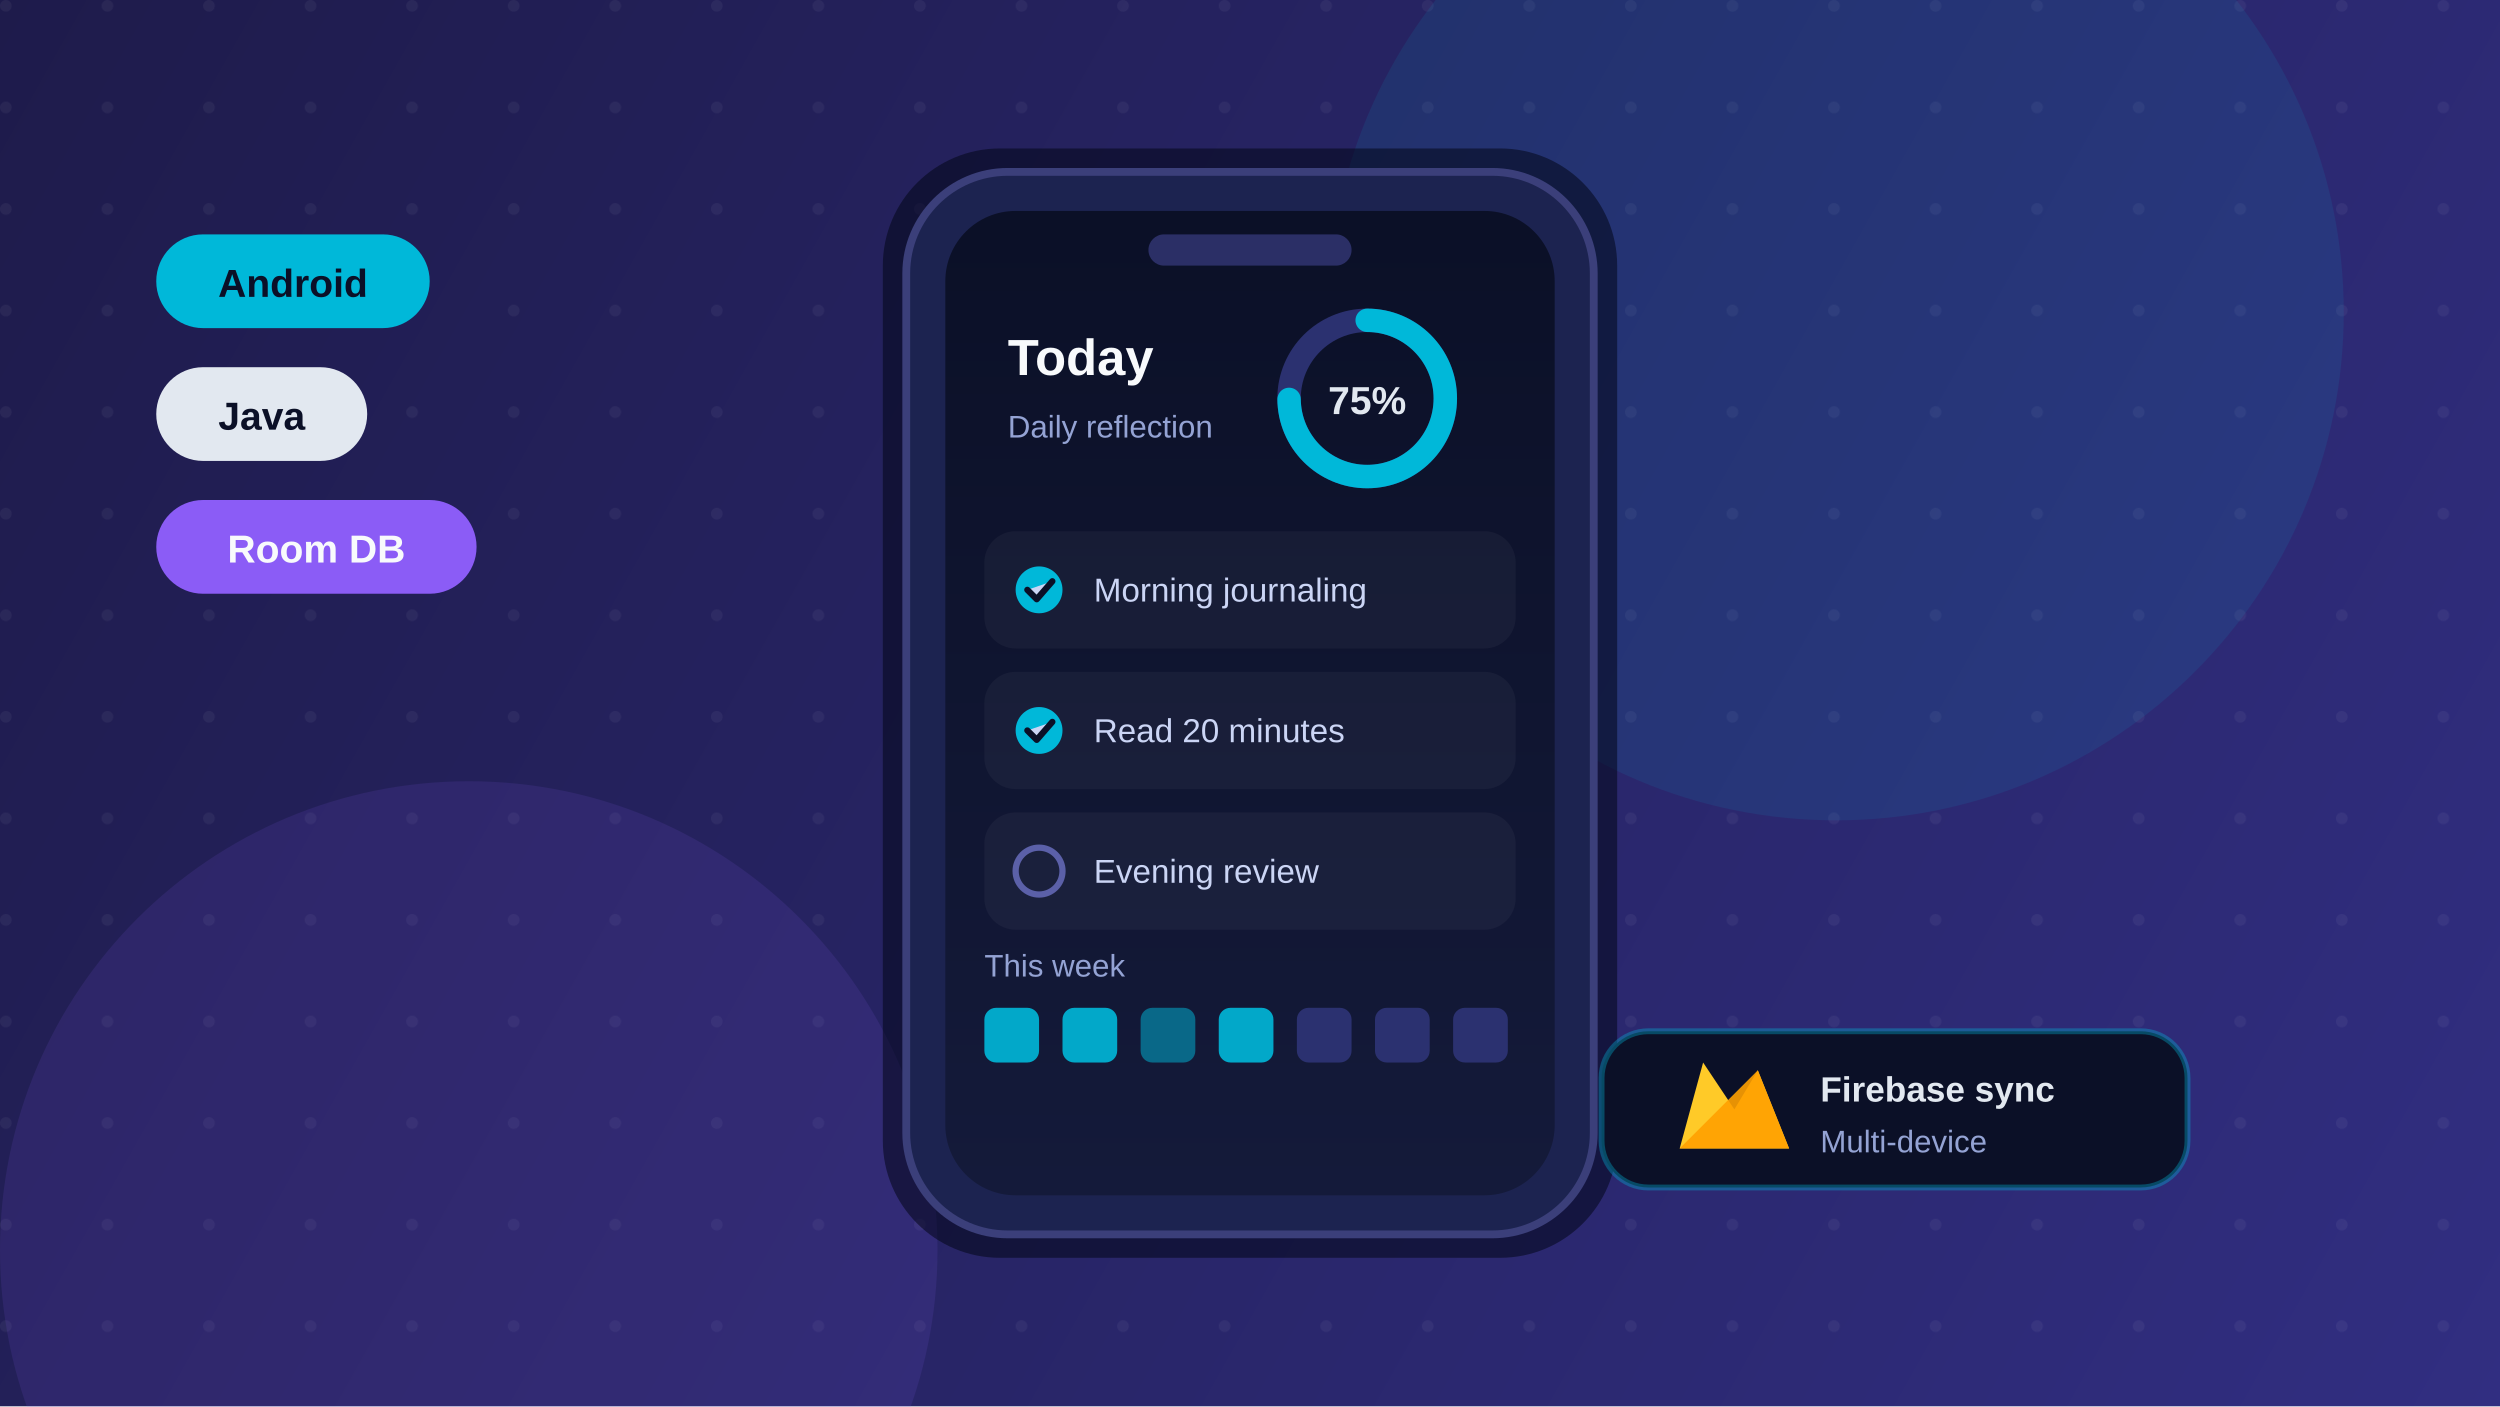
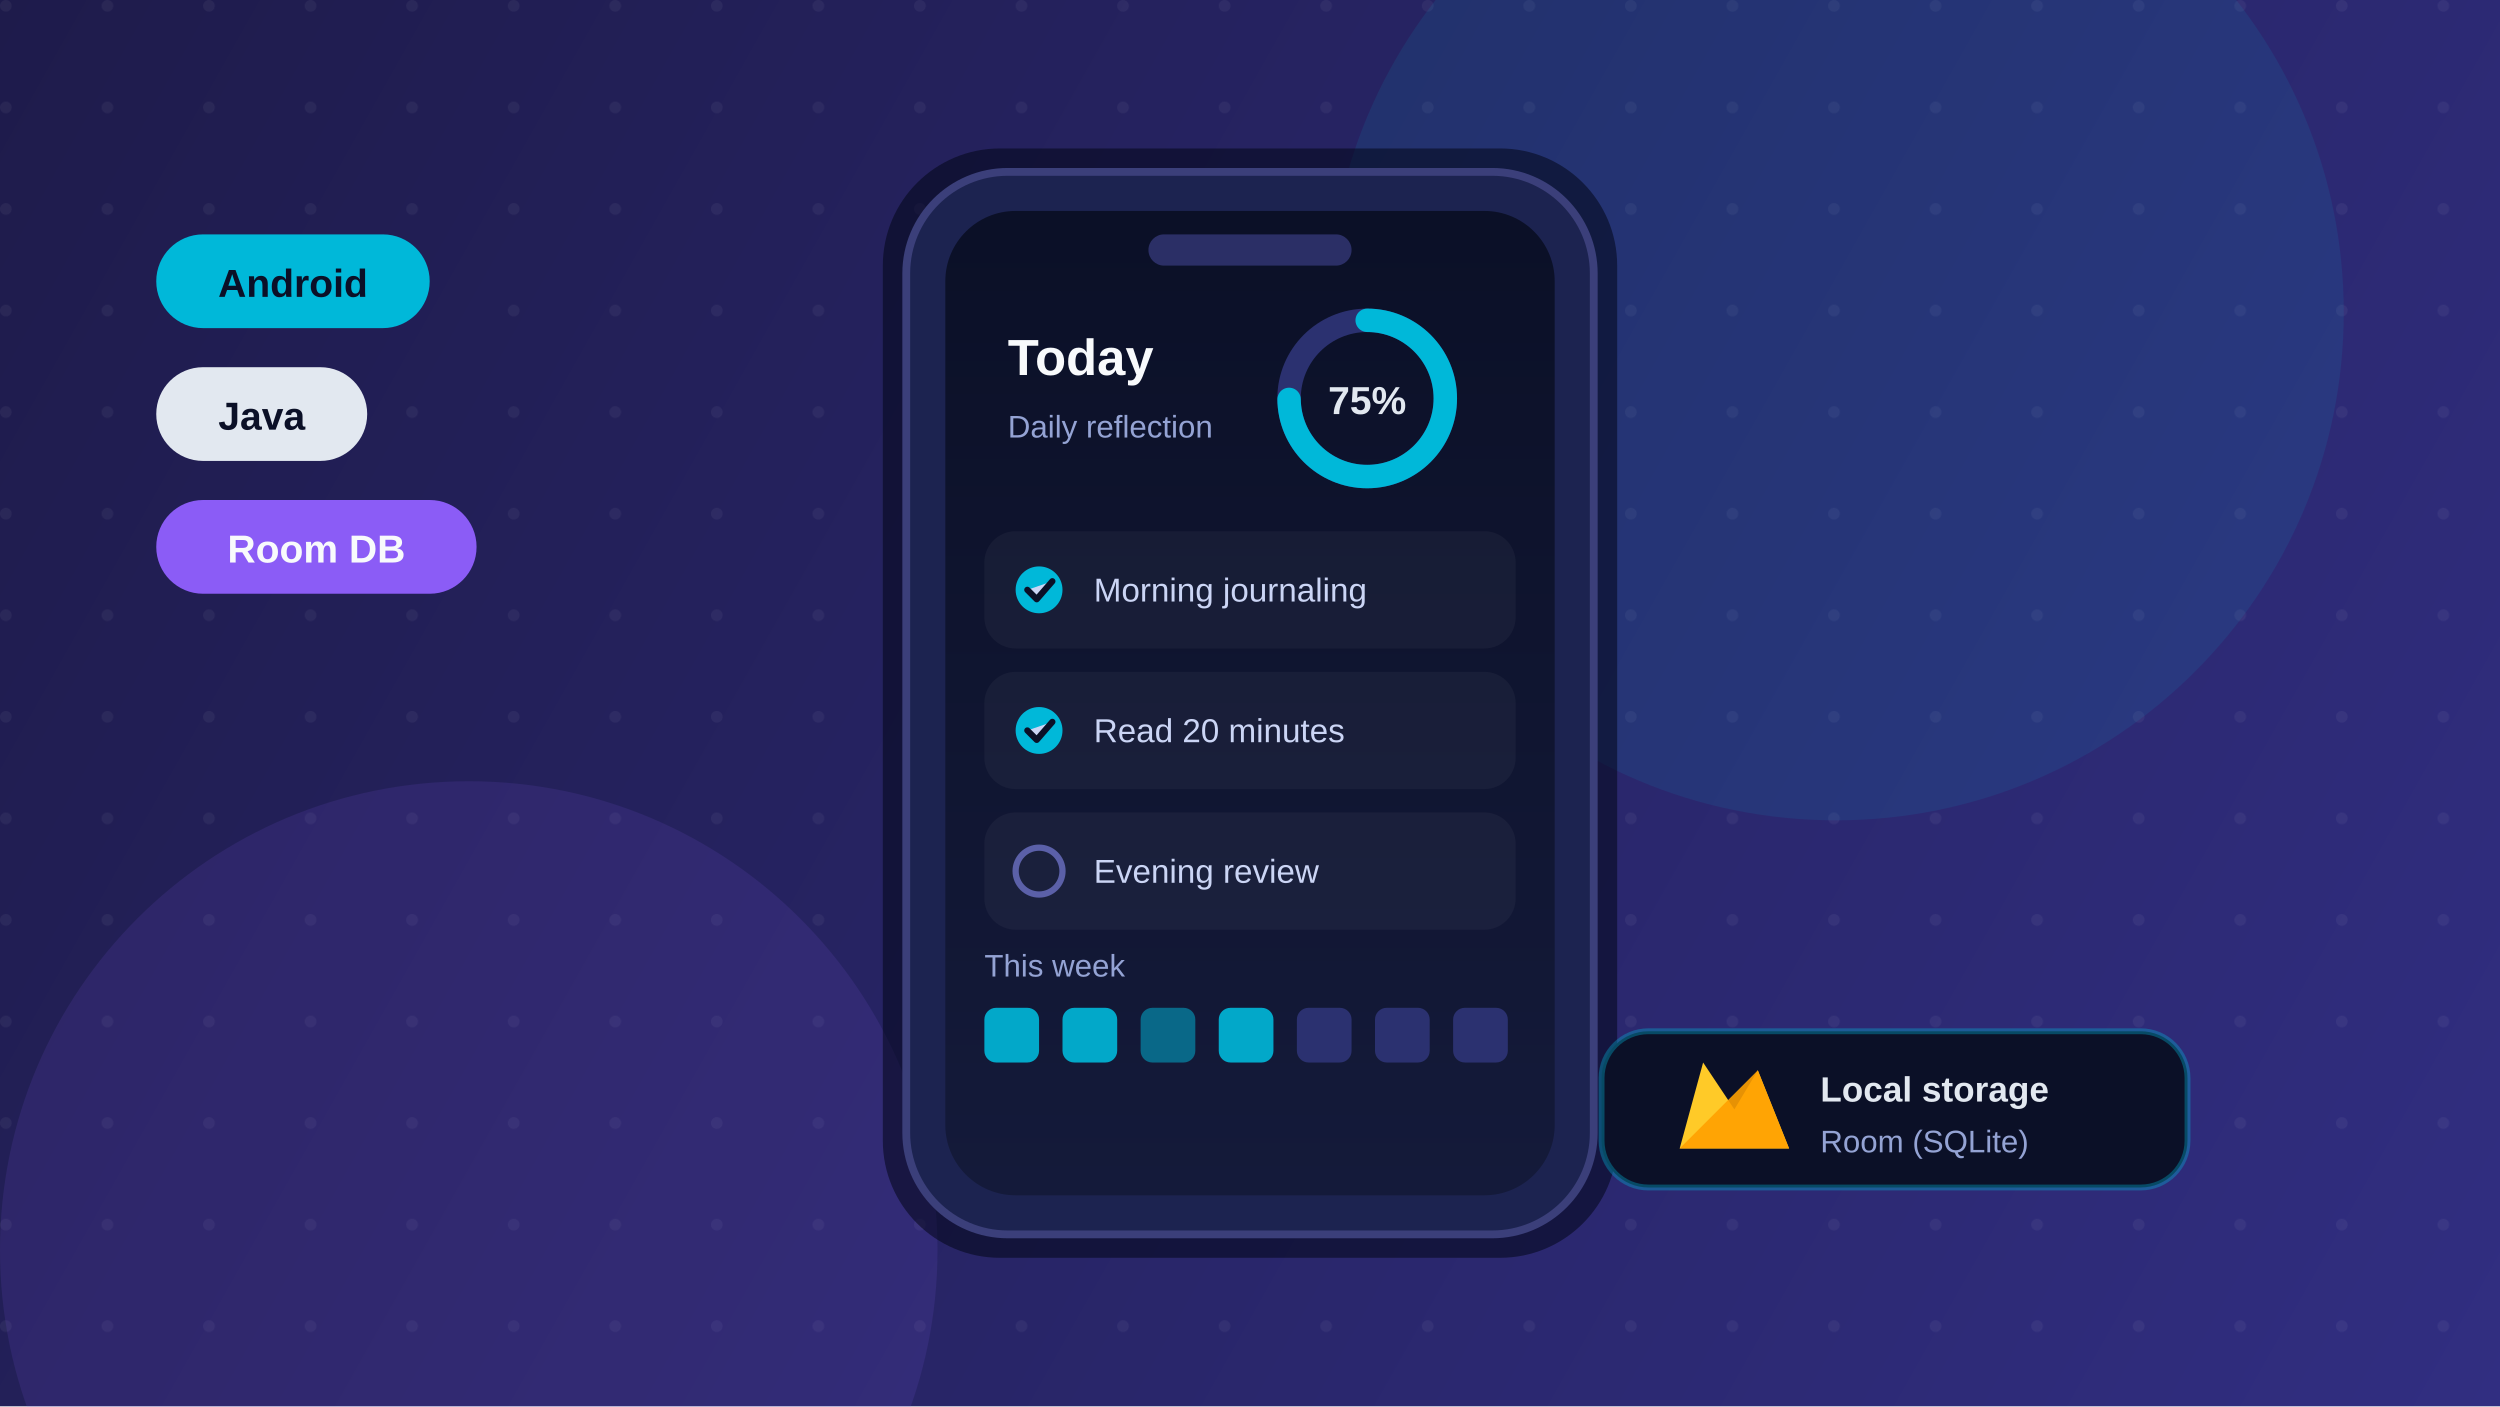
<svg xmlns="http://www.w3.org/2000/svg" width="640" height="360" viewBox="0 0 640 360" fill="none" role="img" aria-label="Personal Reflection App illustration">
  <defs>
    <linearGradient id="pr-bg" x1="0" y1="0" x2="640" y2="360" gradientUnits="userSpaceOnUse">
      <stop stop-color="#1e1b4b" />
      <stop offset="1" stop-color="#312e81" />
    </linearGradient>
    <linearGradient id="pr-screen" x1="0" y1="0" x2="0" y2="1">
      <stop stop-color="#0b1027" />
      <stop offset="1" stop-color="#141a3a" />
    </linearGradient>
    <pattern id="pr-dots" width="26" height="26" patternUnits="userSpaceOnUse">
      <circle cx="1.5" cy="1.5" r="1.5" fill="#ffffff" opacity="0.05" />
    </pattern>
  </defs>
  <rect width="640" height="360" fill="url(#pr-bg)" />
  <rect width="640" height="360" fill="url(#pr-dots)" />
  <circle cx="470" cy="80" r="130" fill="#00b8d9" opacity="0.10" />
  <circle cx="120" cy="320" r="120" fill="#8b5cf6" opacity="0.12" />
  <g transform="translate(232 44)">
    <rect x="-6" y="-6" width="188" height="284" rx="30" fill="#020617" opacity="0.55" />
    <rect x="0" y="0" width="176" height="272" rx="26" fill="#1c2350" stroke="#3b3f7a" stroke-width="2" />
    <rect x="10" y="10" width="156" height="252" rx="18" fill="url(#pr-screen)" />
    <rect x="62" y="16" width="52" height="8" rx="4" fill="#2b2f66" />
    <text x="26" y="52" font-family="Segoe UI, Arial, sans-serif" font-size="13" font-weight="700" fill="#f8fafc">Today</text>
    <text x="26" y="68" font-family="Segoe UI, Arial, sans-serif" font-size="8" fill="#94a3d4">Daily reflection</text>
    <g transform="translate(118 58)">
      <circle r="20" fill="none" stroke="#2b3170" stroke-width="6" />
      <circle r="20" fill="none" stroke="#00b8d9" stroke-width="6" stroke-linecap="round" stroke-dasharray="94 126" transform="rotate(-90)" />
      <text x="0" y="4" text-anchor="middle" font-family="Segoe UI, Arial, sans-serif" font-size="10" font-weight="700" fill="#e2e8f0">75%</text>
    </g>
    <g font-family="Segoe UI, Arial, sans-serif" font-size="8.5" fill="#cbd5f5">
      <rect x="20" y="92" width="136" height="30" rx="8" fill="#ffffff" opacity="0.04" />
      <circle cx="34" cy="107" r="6" fill="#00b8d9" />
      <path d="M31 107l2.4 2.4 4-4.6" stroke="#0b1027" stroke-width="1.6" stroke-linecap="round" stroke-linejoin="round" />
      <text x="48" y="110">Morning journaling</text>
      <rect x="20" y="128" width="136" height="30" rx="8" fill="#ffffff" opacity="0.04" />
      <circle cx="34" cy="143" r="6" fill="#00b8d9" />
      <path d="M31 143l2.4 2.4 4-4.6" stroke="#0b1027" stroke-width="1.6" stroke-linecap="round" stroke-linejoin="round" />
      <text x="48" y="146">Read 20 minutes</text>
      <rect x="20" y="164" width="136" height="30" rx="8" fill="#ffffff" opacity="0.04" />
      <circle cx="34" cy="179" r="6" fill="none" stroke="#5b60a8" stroke-width="1.6" />
      <text x="48" y="182">Evening review</text>
    </g>
    <g transform="translate(20 206)">
      <text font-family="Segoe UI, Arial, sans-serif" font-size="8" fill="#94a3d4">This week</text>
      <g transform="translate(0 8)">
        <rect x="0" y="0" width="14" height="14" rx="3" fill="#00b8d9" opacity="0.9" />
        <rect x="20" y="0" width="14" height="14" rx="3" fill="#00b8d9" opacity="0.9" />
        <rect x="40" y="0" width="14" height="14" rx="3" fill="#00b8d9" opacity="0.5" />
        <rect x="60" y="0" width="14" height="14" rx="3" fill="#00b8d9" opacity="0.9" />
        <rect x="80" y="0" width="14" height="14" rx="3" fill="#2b3170" />
        <rect x="100" y="0" width="14" height="14" rx="3" fill="#2b3170" />
        <rect x="120" y="0" width="14" height="14" rx="3" fill="#2b3170" />
      </g>
    </g>
  </g>
  <g transform="translate(410 264)">
    <rect x="0" y="0" width="150" height="40" rx="12" fill="#0b1027" stroke="#00b8d9" stroke-opacity="0.35" stroke-width="1.5" />
    <path d="M20 30l6-22 8 12 6-10 8 20z" fill="#ffca28" />
    <path d="M20 30l28 0 -8-20z" fill="#ffa000" opacity="0.9" />
-     <text x="56" y="18" font-family="Segoe UI, Arial, sans-serif" font-size="9" font-weight="700" fill="#e2e8f0">Firebase sync</text>
-     <text x="56" y="31" font-family="Segoe UI, Arial, sans-serif" font-size="8" fill="#94a3d4">Multi-device</text>
+     <text x="56" y="18" font-family="Segoe UI, Arial, sans-serif" font-size="9" font-weight="700" fill="#e2e8f0">Local storage</text>
+     <text x="56" y="31" font-family="Segoe UI, Arial, sans-serif" font-size="8" fill="#94a3d4">Room (SQLite)</text>
  </g>
  <g font-family="Segoe UI, Arial, sans-serif" font-size="10" font-weight="600" fill="#0b1027">
    <rect x="40" y="60" width="70" height="24" rx="12" fill="#00b8d9" />
    <text x="75" y="76" text-anchor="middle">Android</text>
    <rect x="40" y="94" width="54" height="24" rx="12" fill="#e2e8f0" />
    <text x="67" y="110" text-anchor="middle">Java</text>
    <rect x="40" y="128" width="82" height="24" rx="12" fill="#8b5cf6" />
    <text x="81" y="144" text-anchor="middle" fill="#f8fafc">Room DB</text>
  </g>
</svg>
